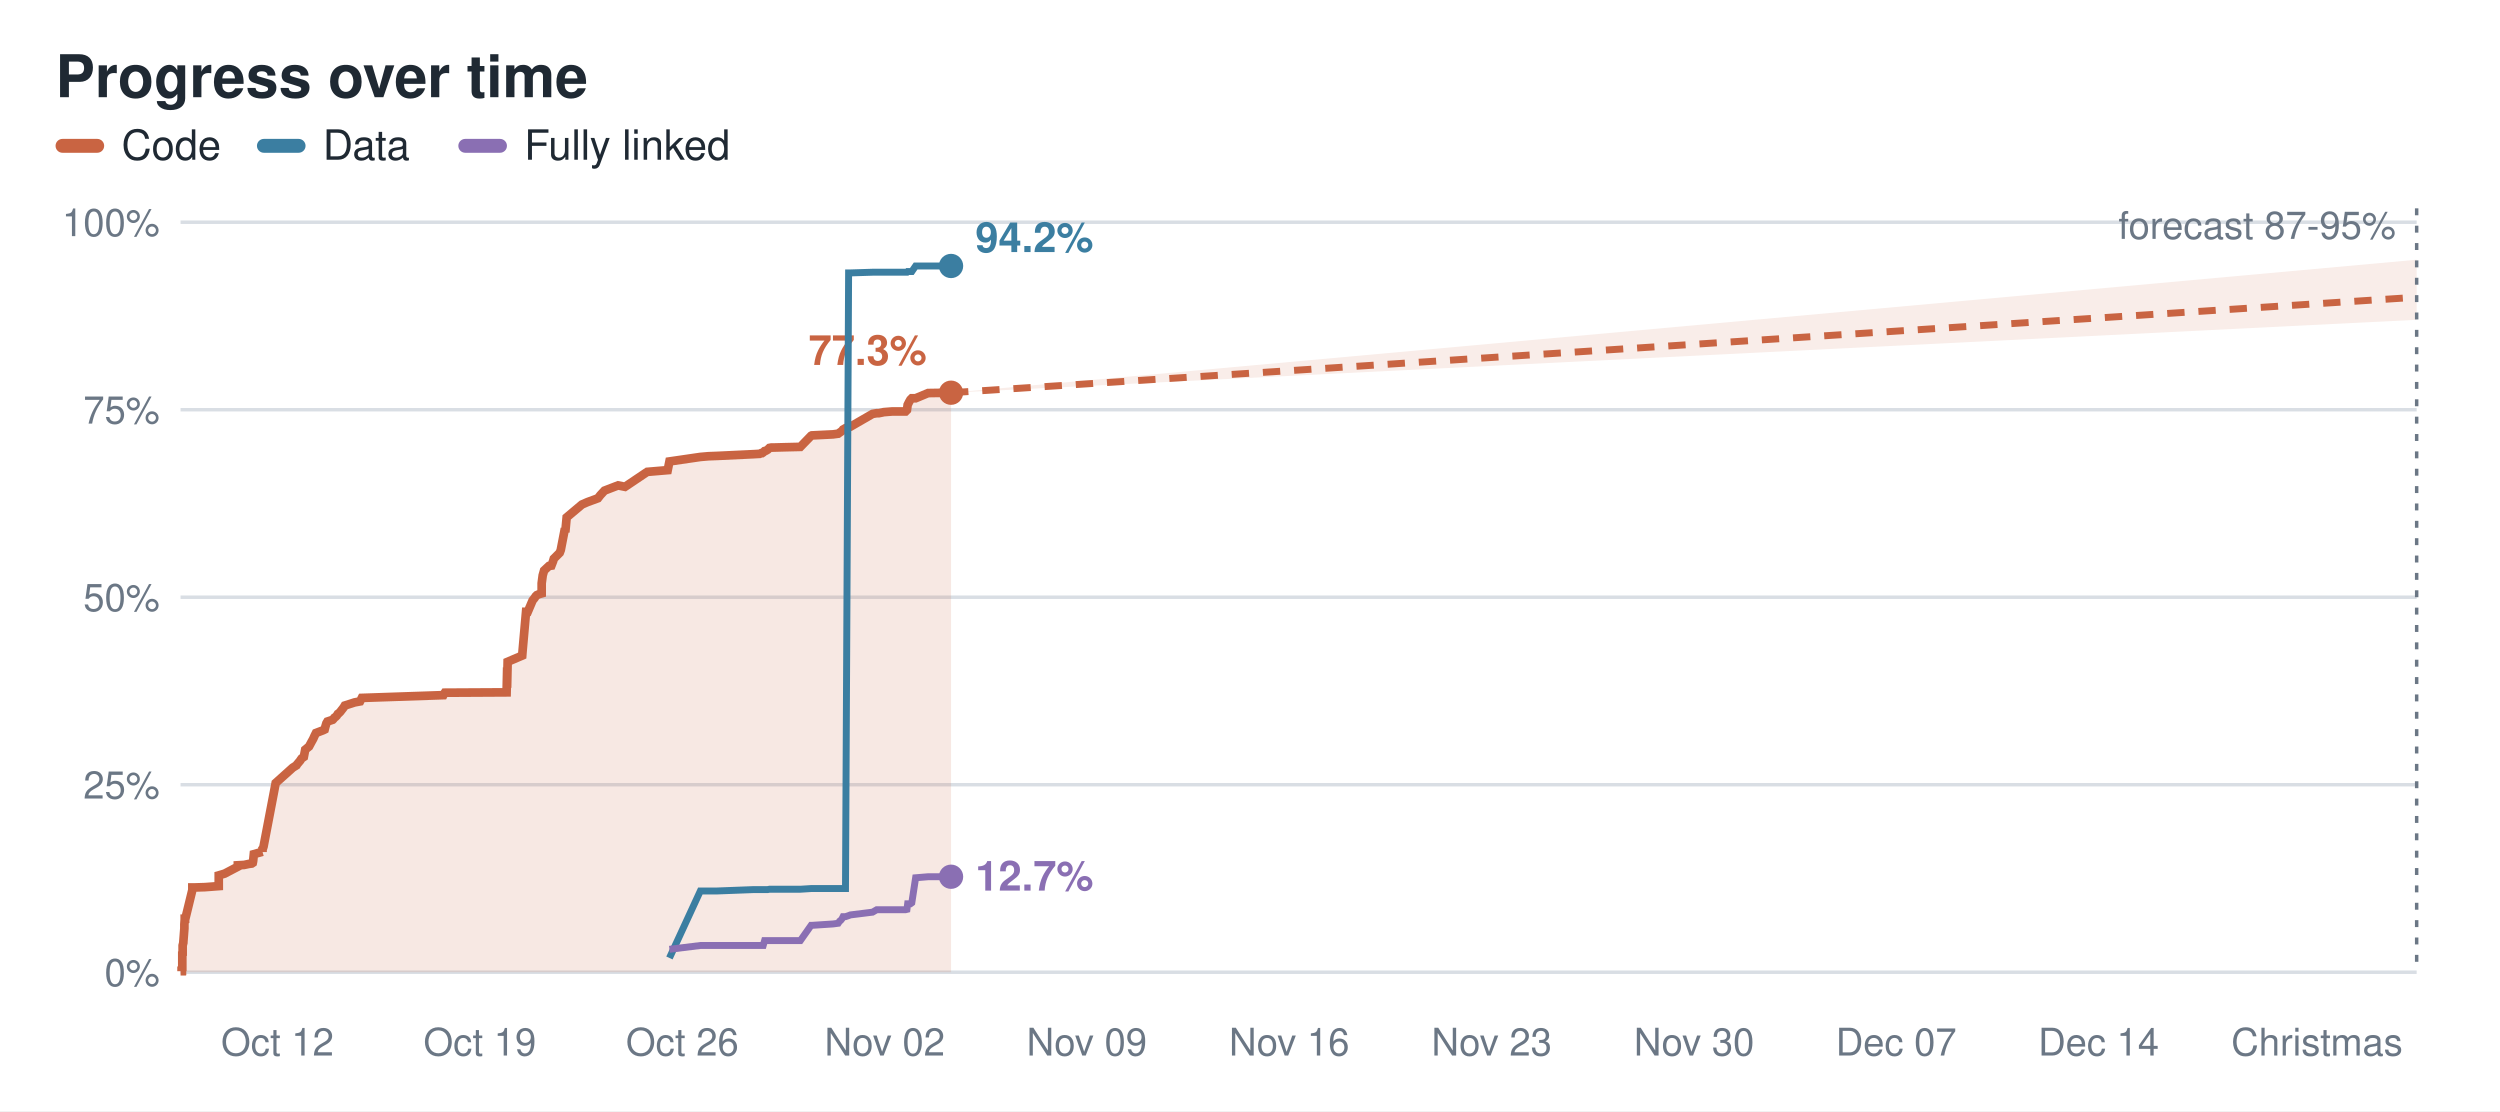
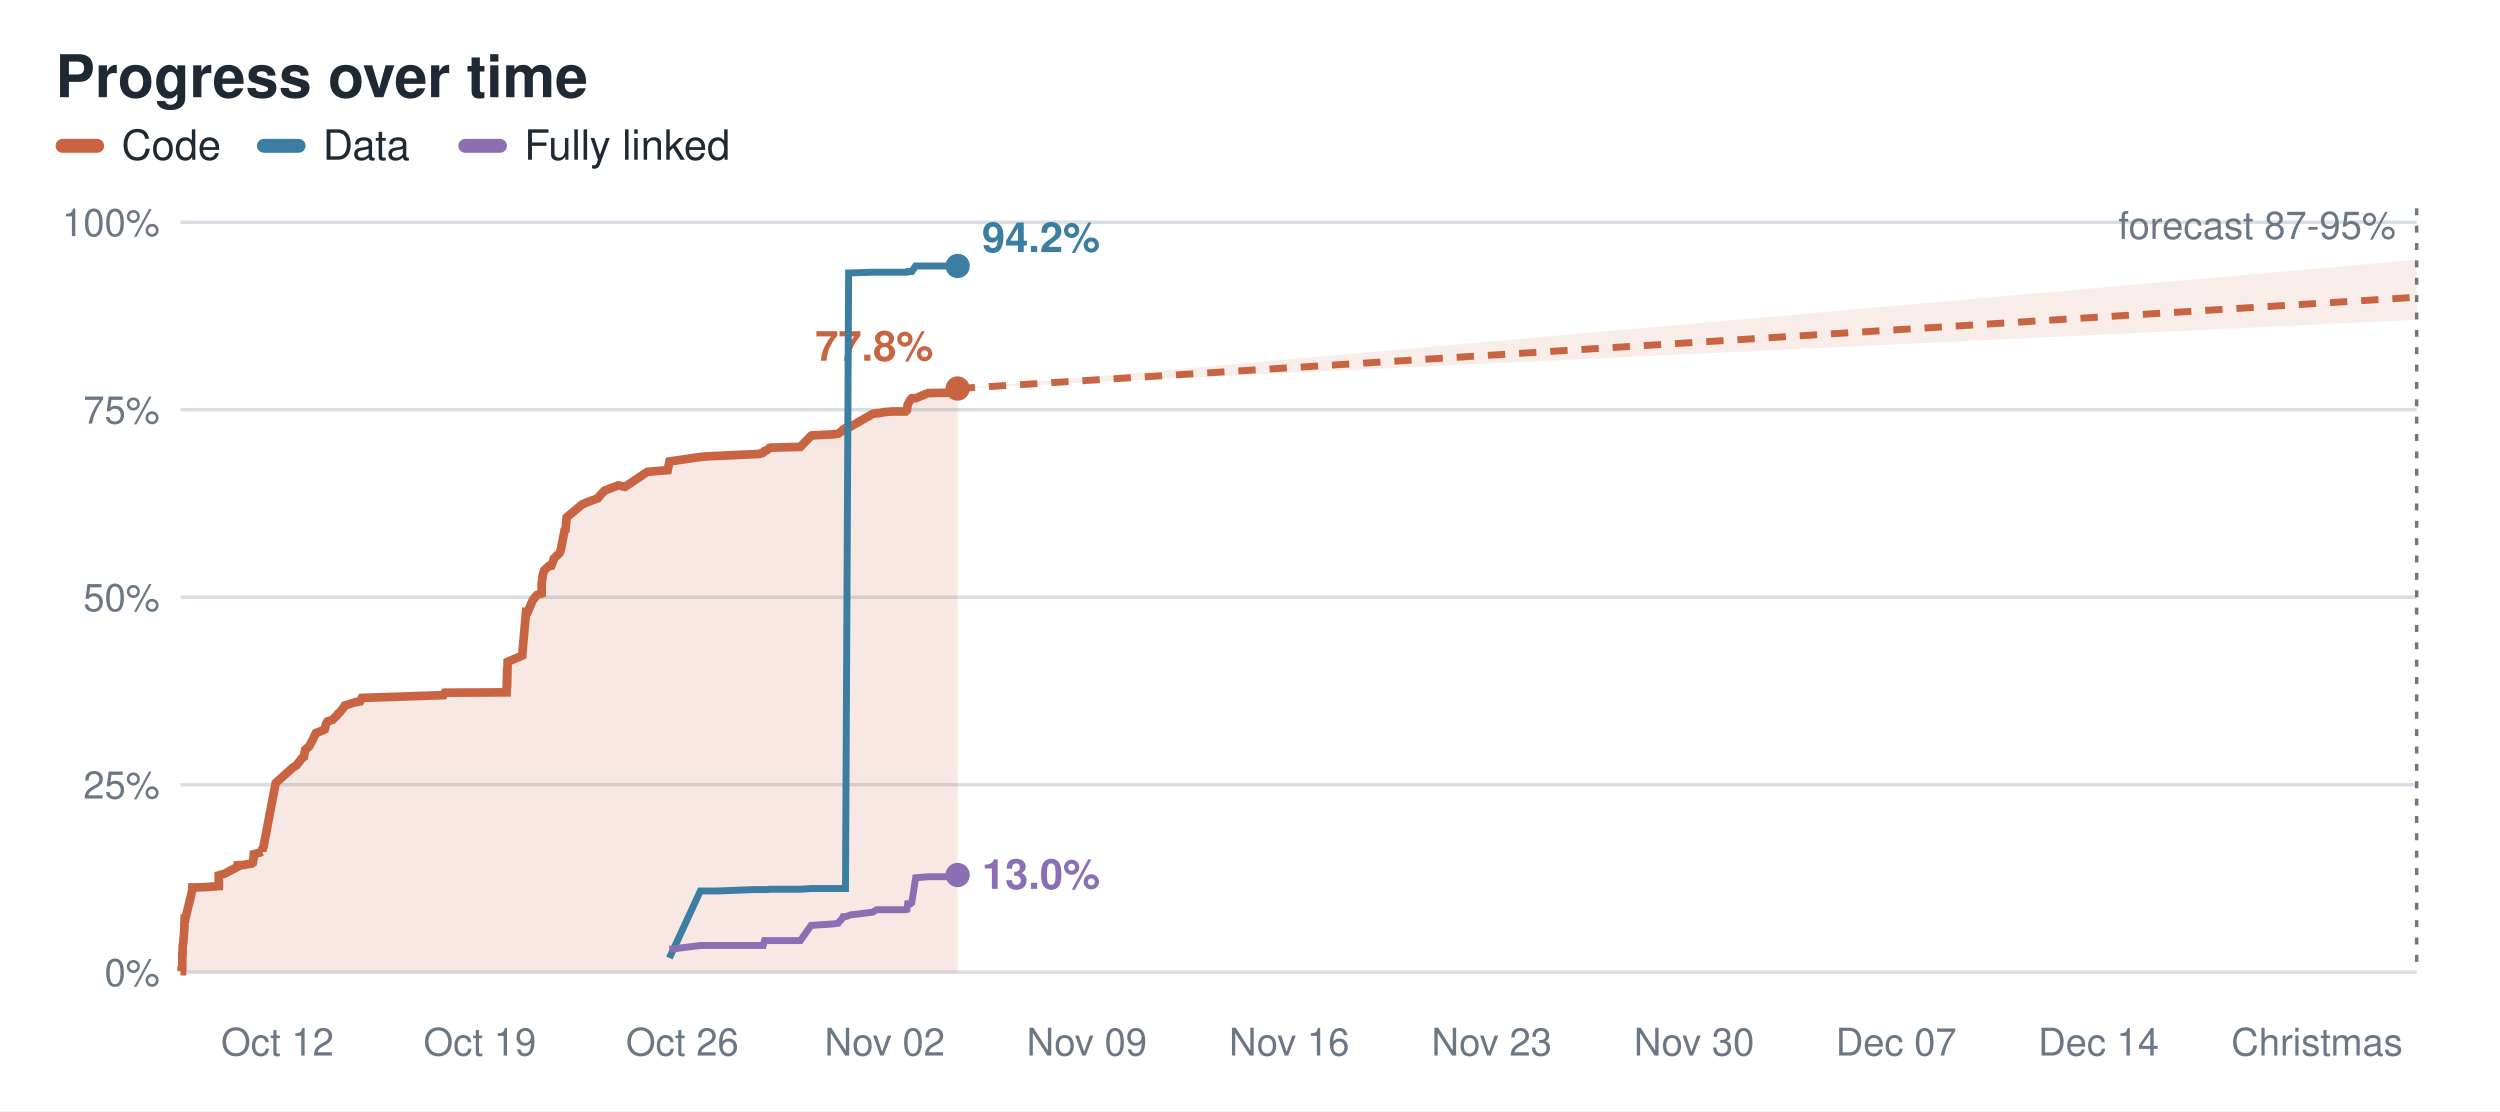
<svg xmlns="http://www.w3.org/2000/svg" viewBox="0 0 720 320" width="720" height="320" font-family="-apple-system,Segoe UI,Helvetica,Arial,sans-serif" role="img" aria-label="Progress over time">
  <rect width="100%" height="100%" fill="#ffffff" />
  <text x="16" y="28" font-size="17" font-weight="600" fill="#1f2933">Progress over time</text>
  <rect x="16" y="40" width="14" height="4" rx="2" fill="#c96442" />
  <text x="35" y="46" font-size="12" fill="#1f2933">Code</text>
  <rect x="74" y="40" width="14" height="4" rx="2" fill="#3b7ea1" />
  <text x="93" y="46" font-size="12" fill="#1f2933">Data</text>
  <rect x="132" y="40" width="14" height="4" rx="2" fill="#8a6fb3" />
  <text x="151" y="46" font-size="12" fill="#1f2933">Fully linked</text>
  <line x1="52" y1="280.0" x2="696" y2="280.0" stroke="#d9dee4" />
  <text x="46" y="284.0" font-size="11" fill="#6b7785" text-anchor="end">0%</text>
  <line x1="52" y1="226.0" x2="696" y2="226.0" stroke="#d9dee4" />
  <text x="46" y="230.0" font-size="11" fill="#6b7785" text-anchor="end">25%</text>
  <line x1="52" y1="172.0" x2="696" y2="172.0" stroke="#d9dee4" />
  <text x="46" y="176.0" font-size="11" fill="#6b7785" text-anchor="end">50%</text>
  <line x1="52" y1="118.0" x2="696" y2="118.0" stroke="#d9dee4" />
  <text x="46" y="122.0" font-size="11" fill="#6b7785" text-anchor="end">75%</text>
  <line x1="52" y1="64.0" x2="696" y2="64.0" stroke="#d9dee4" />
  <text x="46" y="68.0" font-size="11" fill="#6b7785" text-anchor="end">100%</text>
  <text x="79.9" y="304" font-size="11" fill="#6b7785" text-anchor="middle">Oct 12</text>
  <text x="138.2" y="304" font-size="11" fill="#6b7785" text-anchor="middle">Oct 19</text>
  <text x="196.5" y="304" font-size="11" fill="#6b7785" text-anchor="middle">Oct 26</text>
  <text x="254.8" y="304" font-size="11" fill="#6b7785" text-anchor="middle">Nov 02</text>
  <text x="313.0" y="304" font-size="11" fill="#6b7785" text-anchor="middle">Nov 09</text>
  <text x="371.3" y="304" font-size="11" fill="#6b7785" text-anchor="middle">Nov 16</text>
  <text x="429.6" y="304" font-size="11" fill="#6b7785" text-anchor="middle">Nov 23</text>
  <text x="487.9" y="304" font-size="11" fill="#6b7785" text-anchor="middle">Nov 30</text>
  <text x="546.1" y="304" font-size="11" fill="#6b7785" text-anchor="middle">Dec 07</text>
  <text x="604.4" y="304" font-size="11" fill="#6b7785" text-anchor="middle">Dec 14</text>
-   <polygon points="273.9,113.1 696.0,74.8 696.0,92.1" fill="#c96442" opacity="0.12" />
-   <line x1="273.9" y1="113.1" x2="696.0" y2="85.6" stroke="#c96442" stroke-width="2" stroke-dasharray="5,4" />
+   <polygon points="275.8,111.9 696.0,74.8 696.0,92.1" fill="#c96442" opacity="0.12" />
+   <line x1="275.8" y1="111.9" x2="696.0" y2="85.6" stroke="#c96442" stroke-width="2" stroke-dasharray="5,4" />
  <line x1="696.0" y1="60" x2="696.0" y2="280.0" stroke="#6b7785" stroke-dasharray="2,3" />
  <text x="692.0" y="304" font-size="11" fill="#6b7785" text-anchor="end">Christmas</text>
  <text x="690.0" y="68.8" font-size="11" fill="#6b7785" text-anchor="end">forecast 87-95%</text>
-   <polygon points="52.0,280.0 52.0,279.7 52.0,279.7 52.1,279.7 52.1,279.7 52.3,279.7 52.3,279.7 52.3,279.7 52.3,279.7 52.3,279.6 52.3,279.6 52.3,279.6 52.3,279.6 52.4,279.6 52.4,279.5 52.4,279.5 52.4,279.5 52.4,279.5 52.4,279.5 52.4,279.4 52.4,279.4 52.4,279.4 52.4,279.4 52.4,279.4 52.4,279.3 52.4,279.3 52.4,279.3 52.4,279.3 52.4,279.2 52.4,279.2 52.5,279.1 52.5,279.1 52.5,279.0 52.5,279.0 52.5,278.9 52.5,278.9 52.5,278.9 52.5,278.8 52.5,278.8 52.5,278.7 52.5,278.7 52.5,278.6 52.5,274.0 52.6,275.3 52.6,274.0 52.6,274.0 52.6,274.0 52.6,272.9 52.6,272.3 52.8,271.5 52.8,271.3 53.1,267.4 53.1,267.0 53.1,266.2 53.2,264.8 53.2,264.7 53.2,264.6 53.3,264.6 53.3,264.4 53.3,264.3 53.3,264.4 53.3,264.4 53.3,264.4 53.4,264.5 55.4,256.3 55.4,255.7 55.4,255.6 55.7,255.6 55.8,255.6 59.0,255.5 63.0,255.2 63.0,252.1 64.7,251.6 68.5,249.6 68.5,249.2 70.3,249.1 71.7,248.8 72.5,248.7 72.5,248.7 72.8,248.5 72.9,248.0 73.1,246.0 75.6,245.3 75.6,245.4 75.6,244.5 75.7,244.4 75.9,243.8 79.4,225.5 84.3,221.1 85.4,220.4 85.5,220.2 86.5,219.0 86.6,218.8 86.9,218.4 87.5,218.0 87.9,215.9 89.0,215.0 89.7,213.7 90.2,212.8 90.6,211.9 91.0,211.1 93.1,210.3 93.5,210.1 93.7,209.3 94.0,208.3 94.3,207.8 95.8,207.3 96.0,207.1 96.3,206.7 96.6,206.5 97.0,206.1 97.3,205.6 97.6,205.4 98.0,205.0 98.3,204.6 98.7,204.1 99.0,203.7 99.3,203.2 101.5,202.5 102.1,202.3 103.7,202.0 104.2,201.0 127.7,200.2 127.9,199.8 128.1,199.5 145.9,199.4 146.0,195.1 146.1,195.2 146.2,190.6 150.4,188.8 150.5,187.5 151.5,176.2 152.0,176.2 153.4,172.9 153.9,172.3 154.3,171.7 154.6,171.4 155.3,171.1 156.0,170.9 156.0,168.0 156.3,165.7 156.7,164.3 158.1,163.0 158.8,162.9 159.3,161.6 159.5,160.9 161.2,159.2 161.5,158.4 162.7,152.2 162.8,153.3 163.2,149.0 167.6,145.3 169.2,144.6 172.2,143.5 172.9,142.6 174.1,141.3 178.0,139.8 180.0,140.2 186.4,135.9 192.3,135.4 192.8,132.9 201.7,131.6 204.0,131.4 206.6,131.3 217.1,130.8 218.8,130.7 219.2,130.5 219.5,130.5 219.8,130.3 220.2,129.9 220.6,129.8 221.1,129.5 221.6,129.0 222.1,128.9 222.6,128.9 226.3,128.8 230.5,128.7 233.6,125.5 233.8,125.4 239.9,125.1 241.4,124.9 241.8,124.6 242.1,124.4 242.5,124.1 242.8,123.7 243.5,123.3 244.4,123.1 244.9,122.9 251.3,119.2 252.5,119.0 253.1,119.0 254.1,118.8 254.5,118.7 257.0,118.5 260.8,118.5 261.2,118.1 261.4,116.6 261.8,115.8 262.2,115.1 262.6,114.7 263.7,114.7 267.3,113.2 267.5,113.2 273.9,113.1 273.9,280.0" fill="#c96442" opacity="0.15" />
-   <polyline points="52.0,279.7 52.0,279.7 52.1,279.7 52.1,279.7 52.3,279.7 52.3,279.7 52.3,279.7 52.3,279.7 52.3,279.6 52.3,279.6 52.3,279.6 52.3,279.6 52.4,279.6 52.4,279.5 52.4,279.5 52.4,279.5 52.4,279.5 52.4,279.5 52.4,279.4 52.4,279.4 52.4,279.4 52.4,279.4 52.4,279.4 52.4,279.3 52.4,279.3 52.4,279.3 52.4,279.3 52.4,279.2 52.4,279.2 52.5,279.1 52.5,279.1 52.5,279.0 52.5,279.0 52.5,278.9 52.5,278.9 52.5,278.9 52.5,278.8 52.5,278.8 52.5,278.7 52.5,278.7 52.5,278.6 52.5,274.0 52.6,275.3 52.6,274.0 52.6,274.0 52.6,274.0 52.6,272.9 52.6,272.3 52.8,271.5 52.8,271.3 53.1,267.4 53.1,267.0 53.1,266.2 53.2,264.8 53.2,264.7 53.2,264.6 53.3,264.6 53.3,264.4 53.3,264.3 53.3,264.4 53.3,264.4 53.3,264.4 53.4,264.5 55.4,256.3 55.4,255.7 55.4,255.6 55.7,255.6 55.8,255.6 59.0,255.5 63.0,255.2 63.0,252.1 64.7,251.6 68.5,249.6 68.5,249.2 70.3,249.1 71.7,248.8 72.5,248.7 72.5,248.7 72.8,248.5 72.9,248.0 73.1,246.0 75.6,245.3 75.6,245.4 75.6,244.5 75.7,244.4 75.9,243.8 79.4,225.5 84.3,221.1 85.4,220.4 85.5,220.2 86.5,219.0 86.6,218.8 86.9,218.4 87.5,218.0 87.9,215.9 89.0,215.0 89.7,213.7 90.2,212.8 90.6,211.9 91.0,211.1 93.1,210.3 93.5,210.1 93.7,209.3 94.0,208.3 94.3,207.8 95.8,207.3 96.0,207.1 96.3,206.7 96.6,206.5 97.0,206.1 97.3,205.6 97.6,205.4 98.0,205.0 98.3,204.6 98.7,204.1 99.0,203.7 99.3,203.2 101.5,202.5 102.1,202.3 103.7,202.0 104.2,201.0 127.7,200.2 127.9,199.8 128.1,199.5 145.9,199.4 146.0,195.1 146.1,195.2 146.2,190.6 150.4,188.8 150.5,187.5 151.5,176.2 152.0,176.2 153.4,172.9 153.9,172.3 154.3,171.7 154.6,171.4 155.3,171.1 156.0,170.9 156.0,168.0 156.3,165.7 156.7,164.3 158.1,163.0 158.8,162.9 159.3,161.6 159.5,160.9 161.2,159.2 161.5,158.4 162.7,152.2 162.8,153.3 163.2,149.0 167.6,145.3 169.2,144.6 172.2,143.5 172.9,142.6 174.1,141.3 178.0,139.8 180.0,140.2 186.4,135.9 192.3,135.4 192.8,132.9 201.7,131.6 204.0,131.4 206.6,131.3 217.1,130.8 218.8,130.7 219.2,130.5 219.5,130.5 219.8,130.3 220.2,129.9 220.6,129.8 221.1,129.5 221.6,129.0 222.1,128.9 222.6,128.9 226.3,128.8 230.5,128.7 233.6,125.5 233.8,125.4 239.9,125.1 241.4,124.9 241.8,124.6 242.1,124.4 242.5,124.1 242.8,123.7 243.5,123.3 244.4,123.1 244.9,122.9 251.3,119.2 252.5,119.0 253.1,119.0 254.1,118.8 254.5,118.7 257.0,118.5 260.8,118.5 261.2,118.1 261.4,116.6 261.8,115.8 262.2,115.1 262.6,114.7 263.7,114.7 267.3,113.2 267.5,113.2 273.9,113.1" fill="none" stroke="#c96442" stroke-width="2.5" />
-   <circle cx="273.9" cy="113.1" r="3.5" fill="#c96442" />
-   <text x="266.9" y="105.1" font-size="12" font-weight="600" fill="#c96442" text-anchor="end">77.3%</text>
-   <polyline points="192.8,275.9 201.7,256.6 204.0,256.6 206.6,256.6 217.1,256.2 218.8,256.2 219.2,256.2 219.5,256.2 219.8,256.2 220.2,256.2 220.6,256.2 221.1,256.2 221.6,256.1 222.1,256.1 222.6,256.1 226.3,256.1 230.5,256.1 233.6,255.9 233.8,255.9 239.9,255.9 241.4,255.9 241.8,255.9 242.1,255.9 242.5,255.9 242.8,255.9 243.5,255.9 244.4,78.6 244.9,78.6 251.3,78.4 252.5,78.4 253.1,78.4 254.1,78.4 254.5,78.4 257.0,78.4 260.8,78.4 261.2,78.4 261.4,78.2 261.8,78.2 262.2,78.2 262.6,78.2 263.7,76.6 267.3,76.6 267.5,76.6 273.9,76.6" fill="none" stroke="#3b7ea1" stroke-width="2" />
-   <circle cx="273.9" cy="76.6" r="3.5" fill="#3b7ea1" />
-   <text x="280.9" y="72.6" font-size="12" font-weight="600" fill="#3b7ea1">94.2%</text>
-   <polyline points="192.8,273.4 201.7,272.3 204.0,272.3 206.6,272.3 217.1,272.3 218.8,272.3 219.2,272.3 219.5,272.3 219.8,272.3 220.2,270.9 220.6,270.9 221.1,270.9 221.6,270.9 222.1,270.9 222.6,270.9 226.3,270.9 230.5,270.9 233.6,266.5 233.8,266.5 239.9,266.1 241.4,265.9 241.8,265.3 242.1,265.1 242.5,264.6 242.8,264.0 243.5,264.0 244.4,263.7 244.9,263.5 251.3,262.7 252.5,262.0 253.1,262.0 254.1,262.0 254.5,262.0 257.0,262.0 260.8,262.0 261.2,261.9 261.4,260.3 261.8,260.3 262.2,260.3 262.6,260.0 263.7,252.8 267.3,252.5 267.5,252.5 273.9,252.5" fill="none" stroke="#8a6fb3" stroke-width="2" />
-   <circle cx="273.9" cy="252.5" r="3.5" fill="#8a6fb3" />
-   <text x="280.9" y="256.5" font-size="12" font-weight="600" fill="#8a6fb3">12.7%</text>
+   <polygon points="52.0,280.0 52.0,279.7 52.0,279.7 52.1,279.7 52.1,279.7 52.3,279.7 52.3,279.7 52.3,279.7 52.3,279.7 52.3,279.6 52.3,279.6 52.3,279.6 52.3,279.6 52.4,279.6 52.4,279.5 52.4,279.5 52.4,279.5 52.4,279.5 52.4,279.5 52.4,279.4 52.4,279.4 52.4,279.4 52.4,279.4 52.4,279.4 52.4,279.3 52.4,279.3 52.4,279.3 52.4,279.3 52.4,279.2 52.4,279.2 52.5,279.1 52.5,279.1 52.5,279.0 52.5,279.0 52.5,278.9 52.5,278.9 52.5,278.9 52.5,278.8 52.5,278.8 52.5,278.7 52.5,278.7 52.5,278.6 52.5,274.0 52.6,275.3 52.6,274.0 52.6,274.0 52.6,274.0 52.6,272.9 52.6,272.3 52.8,271.5 52.8,271.3 53.1,267.4 53.1,267.0 53.1,266.2 53.2,264.8 53.2,264.7 53.2,264.6 53.3,264.6 53.3,264.4 53.3,264.3 53.3,264.4 53.3,264.4 53.3,264.4 53.4,264.5 55.4,256.3 55.4,255.7 55.4,255.6 55.7,255.6 55.8,255.6 59.0,255.5 63.0,255.2 63.0,252.1 64.7,251.6 68.5,249.6 68.5,249.2 70.3,249.1 71.7,248.8 72.5,248.7 72.5,248.7 72.8,248.5 72.9,248.0 73.1,246.0 75.6,245.3 75.6,245.4 75.6,244.5 75.7,244.4 75.9,243.8 79.4,225.5 84.3,221.1 85.4,220.4 85.5,220.2 86.5,219.0 86.6,218.8 86.9,218.4 87.5,218.0 87.9,215.9 89.0,215.0 89.7,213.7 90.2,212.8 90.6,211.9 91.0,211.1 93.1,210.3 93.5,210.1 93.7,209.3 94.0,208.3 94.3,207.8 95.8,207.3 96.0,207.1 96.3,206.7 96.6,206.5 97.0,206.1 97.3,205.6 97.6,205.4 98.0,205.0 98.3,204.6 98.7,204.1 99.0,203.7 99.3,203.2 101.5,202.5 102.1,202.3 103.7,202.0 104.2,201.0 127.7,200.2 127.9,199.8 128.1,199.5 145.9,199.4 146.0,195.1 146.1,195.2 146.2,190.6 150.4,188.8 150.5,187.5 151.5,176.2 152.0,176.2 153.4,172.9 153.9,172.3 154.3,171.7 154.6,171.4 155.3,171.1 156.0,170.9 156.0,168.0 156.3,165.7 156.7,164.3 158.1,163.0 158.8,162.9 159.3,161.6 159.5,160.9 161.2,159.2 161.5,158.4 162.7,152.2 162.8,153.3 163.2,149.0 167.6,145.3 169.2,144.6 172.2,143.5 172.9,142.6 174.1,141.3 178.0,139.8 180.0,140.2 186.4,135.9 192.3,135.4 192.8,132.9 201.7,131.6 204.0,131.4 206.6,131.3 217.1,130.8 218.8,130.7 219.2,130.5 219.5,130.5 219.8,130.3 220.2,129.9 220.6,129.8 221.1,129.5 221.6,129.0 222.1,128.9 222.6,128.9 226.3,128.8 230.5,128.7 233.6,125.5 233.8,125.4 239.9,125.1 241.4,124.9 241.8,124.6 242.1,124.4 242.5,124.1 242.8,123.7 243.5,123.3 244.4,123.1 244.9,122.9 251.3,119.2 252.5,119.0 253.1,119.0 254.1,118.8 254.5,118.7 257.0,118.5 260.8,118.5 261.2,118.1 261.4,116.6 261.8,115.8 262.2,115.1 262.6,114.7 263.7,114.7 267.3,113.2 267.5,113.2 273.9,113.1 274.6,113.1 275.0,113.0 275.4,112.4 275.8,111.9 275.8,280.0" fill="#c96442" opacity="0.15" />
+   <polyline points="52.0,279.7 52.0,279.7 52.1,279.7 52.1,279.7 52.3,279.7 52.3,279.7 52.3,279.7 52.3,279.7 52.3,279.6 52.3,279.6 52.3,279.6 52.3,279.6 52.4,279.6 52.4,279.5 52.4,279.5 52.4,279.5 52.4,279.5 52.4,279.5 52.4,279.4 52.4,279.4 52.4,279.4 52.4,279.4 52.4,279.4 52.4,279.3 52.4,279.3 52.4,279.3 52.4,279.3 52.4,279.2 52.4,279.2 52.5,279.1 52.5,279.1 52.5,279.0 52.5,279.0 52.5,278.9 52.5,278.9 52.5,278.9 52.5,278.8 52.5,278.8 52.5,278.7 52.5,278.7 52.5,278.6 52.5,274.0 52.6,275.3 52.6,274.0 52.6,274.0 52.6,274.0 52.6,272.9 52.6,272.3 52.8,271.5 52.8,271.3 53.1,267.4 53.1,267.0 53.1,266.2 53.2,264.8 53.2,264.7 53.2,264.6 53.3,264.6 53.3,264.4 53.3,264.3 53.3,264.4 53.3,264.4 53.3,264.4 53.4,264.5 55.4,256.3 55.4,255.7 55.4,255.6 55.7,255.6 55.8,255.6 59.0,255.5 63.0,255.2 63.0,252.1 64.7,251.6 68.5,249.6 68.5,249.2 70.3,249.1 71.7,248.8 72.5,248.7 72.5,248.7 72.8,248.5 72.9,248.0 73.1,246.0 75.6,245.3 75.6,245.4 75.6,244.5 75.7,244.4 75.9,243.8 79.4,225.5 84.3,221.1 85.4,220.4 85.5,220.2 86.5,219.0 86.6,218.8 86.9,218.4 87.5,218.0 87.9,215.9 89.0,215.0 89.7,213.7 90.2,212.8 90.6,211.9 91.0,211.1 93.1,210.3 93.5,210.1 93.7,209.3 94.0,208.3 94.3,207.8 95.8,207.3 96.0,207.1 96.3,206.7 96.6,206.5 97.0,206.1 97.3,205.6 97.6,205.4 98.0,205.0 98.3,204.6 98.7,204.1 99.0,203.7 99.3,203.2 101.5,202.5 102.1,202.3 103.7,202.0 104.2,201.0 127.7,200.2 127.9,199.8 128.1,199.5 145.9,199.4 146.0,195.1 146.1,195.2 146.2,190.6 150.4,188.8 150.5,187.5 151.5,176.2 152.0,176.2 153.4,172.9 153.9,172.3 154.3,171.7 154.6,171.4 155.3,171.1 156.0,170.9 156.0,168.0 156.3,165.7 156.7,164.3 158.1,163.0 158.8,162.9 159.3,161.6 159.5,160.9 161.2,159.2 161.5,158.4 162.7,152.2 162.8,153.3 163.2,149.0 167.6,145.3 169.2,144.6 172.2,143.5 172.9,142.6 174.1,141.3 178.0,139.8 180.0,140.2 186.4,135.9 192.3,135.4 192.8,132.9 201.7,131.6 204.0,131.4 206.6,131.3 217.1,130.8 218.8,130.7 219.2,130.5 219.5,130.5 219.8,130.3 220.2,129.9 220.6,129.8 221.1,129.5 221.6,129.0 222.1,128.9 222.6,128.9 226.3,128.8 230.5,128.7 233.6,125.5 233.8,125.4 239.9,125.1 241.4,124.9 241.8,124.6 242.1,124.4 242.5,124.1 242.8,123.7 243.5,123.3 244.4,123.1 244.9,122.9 251.3,119.2 252.5,119.0 253.1,119.0 254.1,118.8 254.5,118.7 257.0,118.5 260.8,118.5 261.2,118.1 261.4,116.6 261.8,115.8 262.2,115.1 262.6,114.7 263.7,114.7 267.3,113.2 267.5,113.2 273.9,113.1 274.6,113.1 275.0,113.0 275.4,112.4 275.8,111.9" fill="none" stroke="#c96442" stroke-width="2.5" />
+   <circle cx="275.8" cy="111.9" r="3.5" fill="#c96442" />
+   <text x="268.8" y="103.9" font-size="12" font-weight="600" fill="#c96442" text-anchor="end">77.8%</text>
+   <polyline points="192.8,275.9 201.7,256.6 204.0,256.6 206.6,256.6 217.1,256.2 218.8,256.2 219.2,256.2 219.5,256.2 219.8,256.2 220.2,256.2 220.6,256.2 221.1,256.2 221.6,256.1 222.1,256.1 222.6,256.1 226.3,256.1 230.5,256.1 233.6,255.9 233.8,255.9 239.9,255.9 241.4,255.9 241.8,255.9 242.1,255.9 242.5,255.9 242.8,255.9 243.5,255.9 244.4,78.6 244.9,78.6 251.3,78.4 252.5,78.4 253.1,78.4 254.1,78.4 254.5,78.4 257.0,78.4 260.8,78.4 261.2,78.4 261.4,78.2 261.8,78.2 262.2,78.2 262.6,78.2 263.7,76.6 267.3,76.6 267.5,76.6 273.9,76.6 274.6,76.6 275.0,76.6 275.4,76.6 275.8,76.6" fill="none" stroke="#3b7ea1" stroke-width="2" />
+   <circle cx="275.8" cy="76.6" r="3.5" fill="#3b7ea1" />
+   <text x="282.8" y="72.6" font-size="12" font-weight="600" fill="#3b7ea1">94.2%</text>
+   <polyline points="192.8,273.4 201.7,272.3 204.0,272.3 206.6,272.3 217.1,272.3 218.8,272.3 219.2,272.3 219.5,272.3 219.8,272.3 220.2,270.9 220.6,270.9 221.1,270.9 221.6,270.9 222.1,270.9 222.6,270.9 226.3,270.9 230.5,270.9 233.6,266.5 233.8,266.5 239.9,266.1 241.4,265.9 241.8,265.3 242.1,265.1 242.5,264.6 242.8,264.0 243.5,264.0 244.4,263.7 244.9,263.5 251.3,262.7 252.5,262.0 253.1,262.0 254.1,262.0 254.5,262.0 257.0,262.0 260.8,262.0 261.2,261.9 261.4,260.3 261.8,260.3 262.2,260.3 262.6,260.0 263.7,252.8 267.3,252.5 267.5,252.5 273.9,252.5 274.6,252.5 275.0,252.5 275.4,252.5 275.8,252.0" fill="none" stroke="#8a6fb3" stroke-width="2" />
+   <circle cx="275.8" cy="252.0" r="3.5" fill="#8a6fb3" />
+   <text x="282.8" y="256.0" font-size="12" font-weight="600" fill="#8a6fb3">13.0%</text>
</svg>
